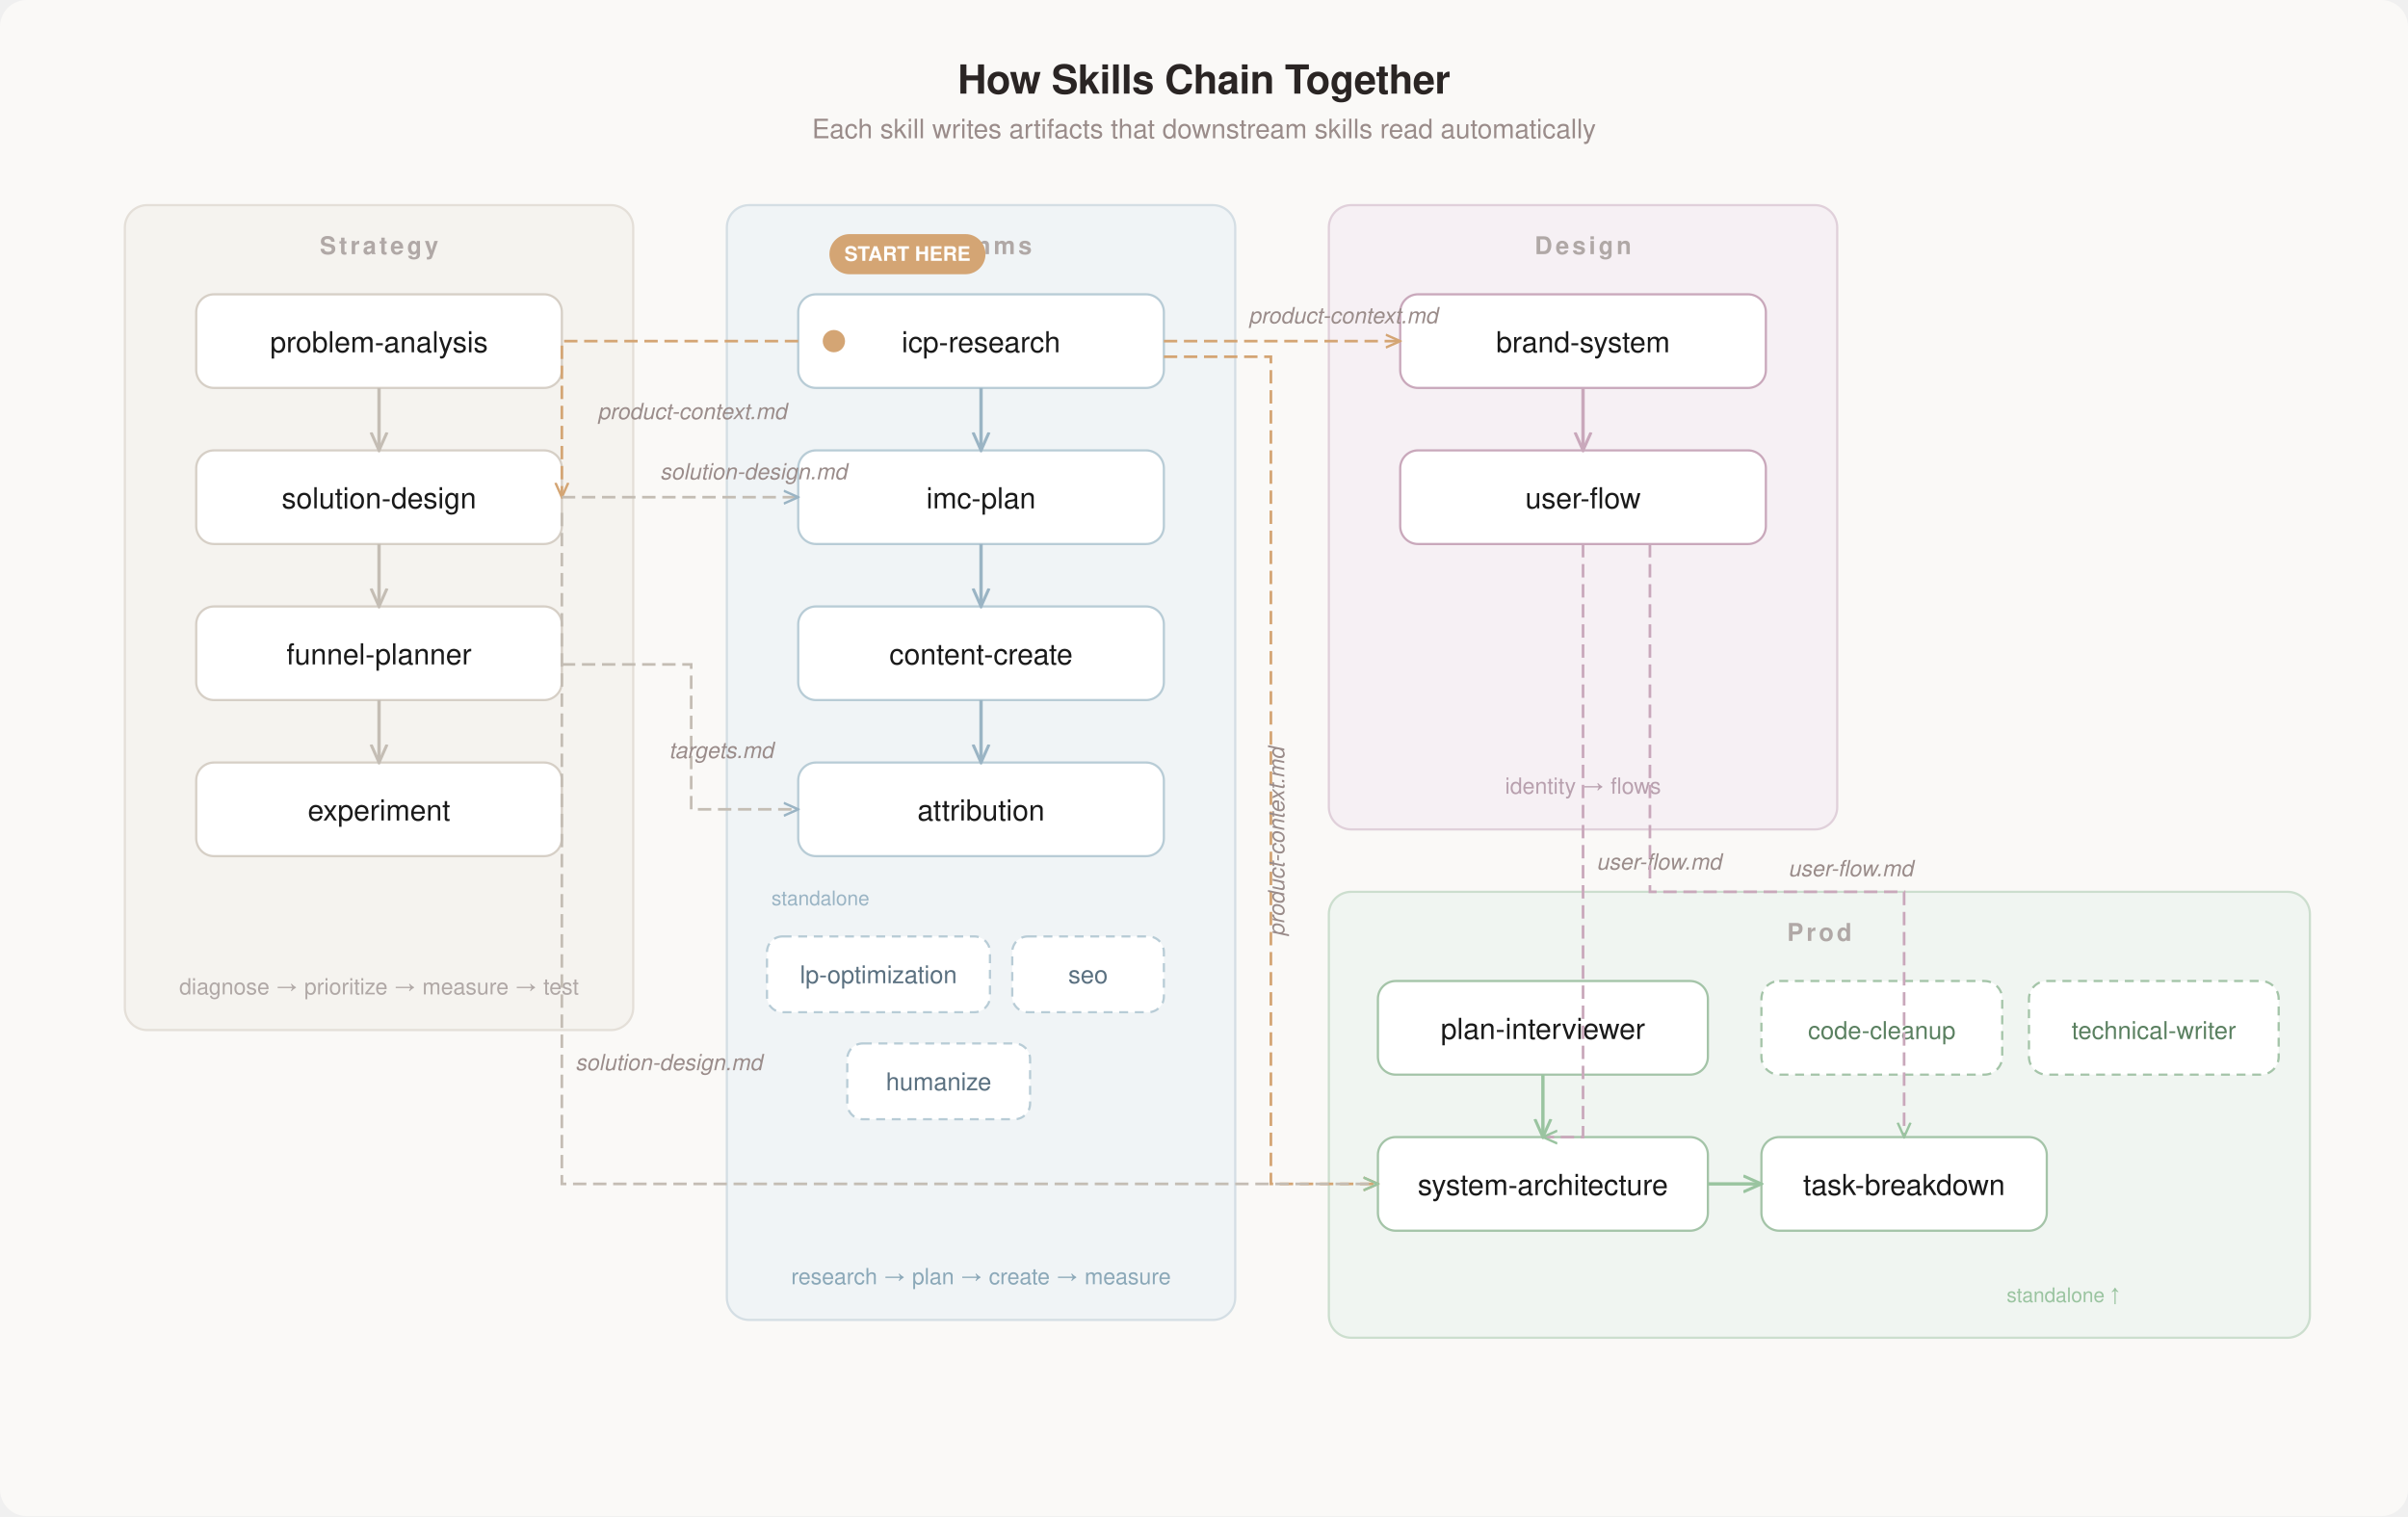
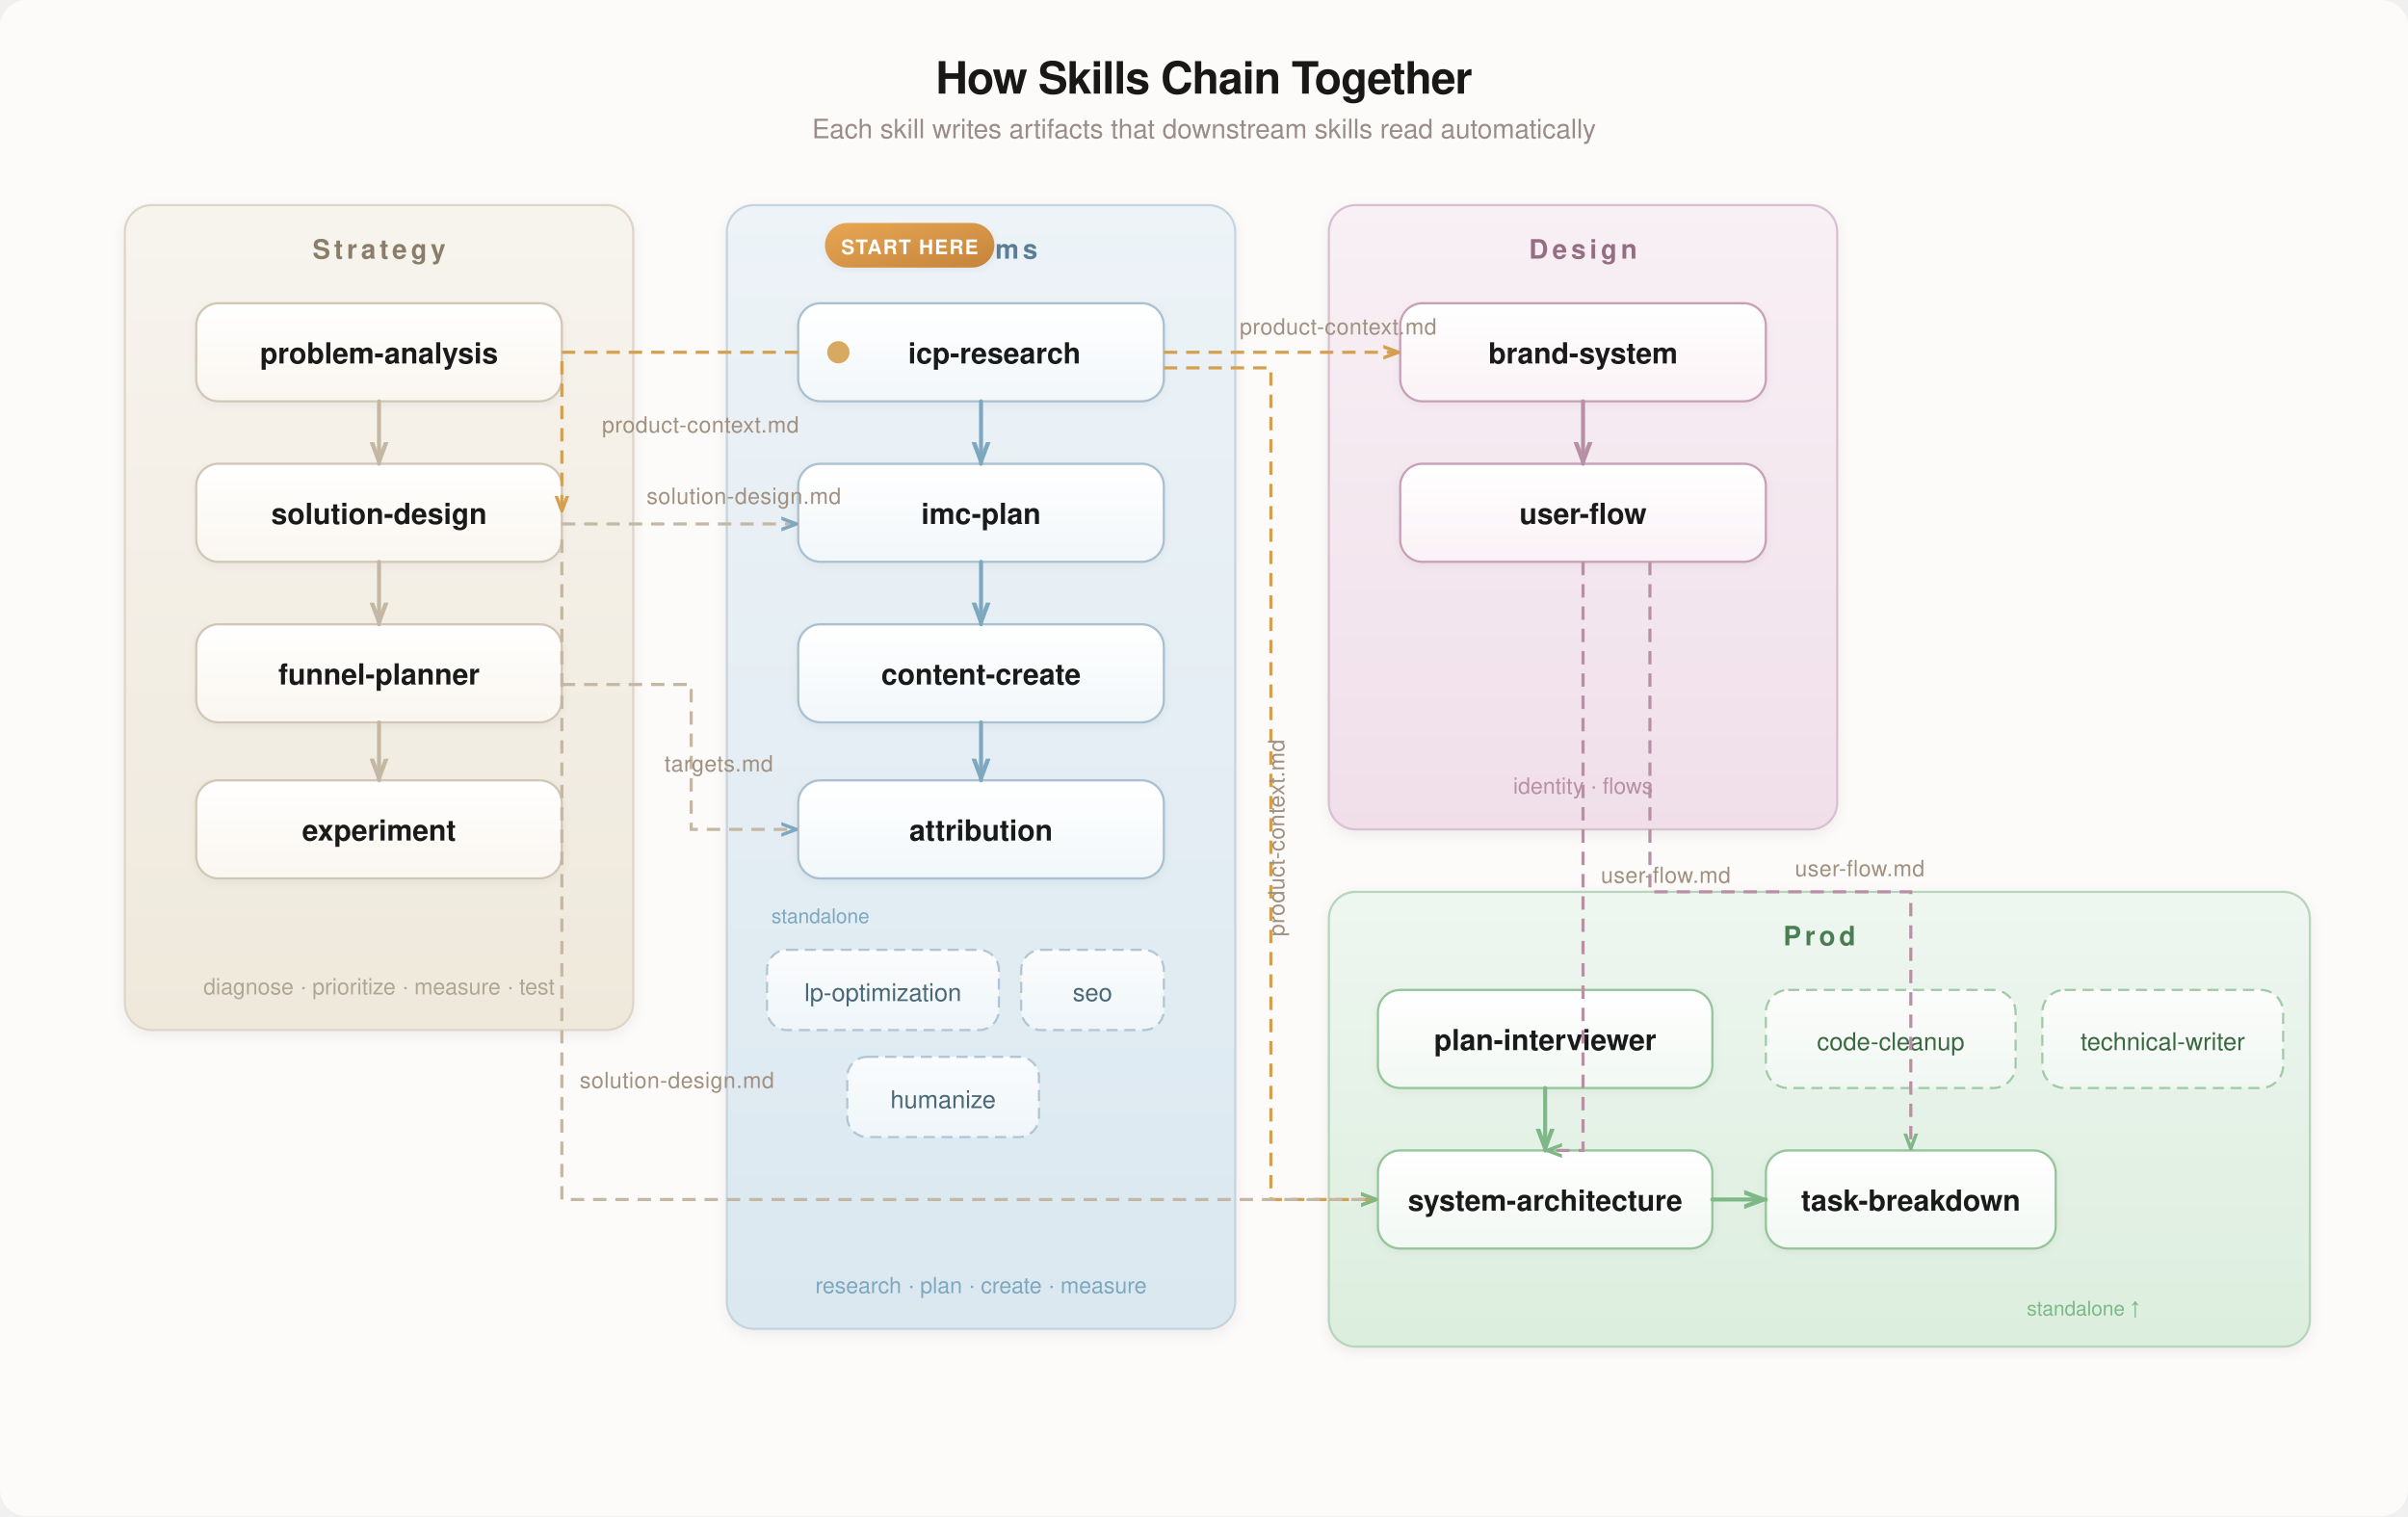
<svg xmlns="http://www.w3.org/2000/svg" viewBox="0 0 1080 680" fill="none">
  <style>
    text { font-family: -apple-system, BlinkMacSystemFont, 'Segoe UI', Helvetica, Arial, sans-serif; }
-     .label { font-size: 11px; fill: #8b8685; letter-spacing: 0.08em; }
-     .node-text { font-size: 13px; fill: #1a1a1a; font-weight: 500; }
-     .artifact { font-size: 10px; fill: #9a8c8a; font-style: italic; }
-     .stack-label { font-size: 11px; fill: #b0a8a6; font-weight: 600; letter-spacing: 0.12em; text-transform: uppercase; }
+     .node-text { font-size: 13px; fill: #1a1a1a; font-weight: 600; }
+     .artifact { font-size: 10px; fill: #a09080; font-weight: 500; letter-spacing: 0.02em; }
+     .stack-label { font-size: 12px; font-weight: 700; letter-spacing: 0.14em; text-transform: uppercase; }
+     .sub { font-size: 10px; font-weight: 400; }
+ 
+     @keyframes dash-flow {
+       to { stroke-dashoffset: -18; }
+     }
+     @keyframes pulse {
+       0%, 100% { opacity: 1; }
+       50% { opacity: 0.7; }
+     }
+     .flow-line {
+       stroke-dasharray: 6 4;
+       animation: dash-flow 1.2s linear infinite;
+     }
+     .badge {
+       animation: pulse 2s ease-in-out infinite;
+     }
  </style>
-   <rect width="1080" height="680" rx="12" fill="#faf9f7" />
-   <text x="540" y="42" text-anchor="middle" font-size="18" font-weight="600" fill="#2a2524" letter-spacing="-0.01em">How Skills Chain Together</text>
-   <text x="540" y="62" text-anchor="middle" font-size="12" fill="#9a8c8a">Each skill writes artifacts that downstream skills read automatically</text>
-   <rect x="56" y="92" width="228" height="370" rx="10" fill="#f5f3ef" stroke="#e4dfd8" stroke-width="1" />
-   <text x="170" y="114" text-anchor="middle" class="stack-label">Strategy</text>
-   <rect x="88" y="132" width="164" height="42" rx="8" fill="#ffffff" stroke="#d6cfc6" stroke-width="1" />
-   <text x="170" y="158" text-anchor="middle" class="node-text">problem-analysis</text>
-   <rect x="88" y="202" width="164" height="42" rx="8" fill="#ffffff" stroke="#d6cfc6" stroke-width="1" />
-   <text x="170" y="228" text-anchor="middle" class="node-text">solution-design</text>
-   <rect x="88" y="272" width="164" height="42" rx="8" fill="#ffffff" stroke="#d6cfc6" stroke-width="1" />
-   <text x="170" y="298" text-anchor="middle" class="node-text">funnel-planner</text>
-   <rect x="88" y="342" width="164" height="42" rx="8" fill="#ffffff" stroke="#d6cfc6" stroke-width="1" />
-   <text x="170" y="368" text-anchor="middle" class="node-text">experiment</text>
-   <line x1="170" y1="174" x2="170" y2="202" stroke="#c4bdb4" stroke-width="1.5" marker-end="url(#arrow-warm)" />
-   <line x1="170" y1="244" x2="170" y2="272" stroke="#c4bdb4" stroke-width="1.5" marker-end="url(#arrow-warm)" />
-   <line x1="170" y1="314" x2="170" y2="342" stroke="#c4bdb4" stroke-width="1.5" marker-end="url(#arrow-warm)" />
-   <text x="170" y="446" text-anchor="middle" font-size="10" fill="#b0a8a6">diagnose → prioritize → measure → test</text>
-   <rect x="326" y="92" width="228" height="500" rx="10" fill="#f0f4f6" stroke="#d4dee4" stroke-width="1" />
-   <text x="440" y="114" text-anchor="middle" class="stack-label">Comms</text>
-   <rect x="358" y="132" width="164" height="42" rx="8" fill="#ffffff" stroke="#b8ccd6" stroke-width="1" />
-   <circle cx="374" cy="153" r="5" fill="#d4a574" />
-   <text x="440" y="158" text-anchor="middle" class="node-text">icp-research</text>
-   <rect x="358" y="202" width="164" height="42" rx="8" fill="#ffffff" stroke="#b8ccd6" stroke-width="1" />
-   <text x="440" y="228" text-anchor="middle" class="node-text">imc-plan</text>
-   <rect x="358" y="272" width="164" height="42" rx="8" fill="#ffffff" stroke="#b8ccd6" stroke-width="1" />
-   <text x="440" y="298" text-anchor="middle" class="node-text">content-create</text>
-   <rect x="358" y="342" width="164" height="42" rx="8" fill="#ffffff" stroke="#b8ccd6" stroke-width="1" />
-   <text x="440" y="368" text-anchor="middle" class="node-text">attribution</text>
-   <rect x="344" y="420" width="100" height="34" rx="7" fill="#ffffff" stroke="#b8ccd6" stroke-width="1" stroke-dasharray="4 3" />
-   <text x="394" y="441" text-anchor="middle" font-size="11" fill="#5a7080">lp-optimization</text>
-   <rect x="454" y="420" width="68" height="34" rx="7" fill="#ffffff" stroke="#b8ccd6" stroke-width="1" stroke-dasharray="4 3" />
-   <text x="488" y="441" text-anchor="middle" font-size="11" fill="#5a7080">seo</text>
-   <rect x="380" y="468" width="82" height="34" rx="7" fill="#ffffff" stroke="#b8ccd6" stroke-width="1" stroke-dasharray="4 3" />
-   <text x="421" y="489" text-anchor="middle" font-size="11" fill="#5a7080">humanize</text>
-   <line x1="440" y1="174" x2="440" y2="202" stroke="#9ab4c4" stroke-width="1.5" marker-end="url(#arrow-cool)" />
-   <line x1="440" y1="244" x2="440" y2="272" stroke="#9ab4c4" stroke-width="1.5" marker-end="url(#arrow-cool)" />
-   <line x1="440" y1="314" x2="440" y2="342" stroke="#9ab4c4" stroke-width="1.5" marker-end="url(#arrow-cool)" />
-   <text x="346" y="406" font-size="9" fill="#9ab4c4">standalone</text>
-   <text x="440" y="576" text-anchor="middle" font-size="10" fill="#8ba8b8">research → plan → create → measure</text>
-   <rect x="372" y="105" width="70" height="18" rx="9" fill="#d4a574" />
-   <text x="407" y="117" text-anchor="middle" font-size="9" fill="#ffffff" font-weight="600">START HERE</text>
-   <rect x="596" y="92" width="228" height="280" rx="10" fill="#f6f0f4" stroke="#e0d0da" stroke-width="1" />
-   <text x="710" y="114" text-anchor="middle" class="stack-label">Design</text>
-   <rect x="628" y="132" width="164" height="42" rx="8" fill="#ffffff" stroke="#c9a8bb" stroke-width="1" />
-   <text x="710" y="158" text-anchor="middle" class="node-text">brand-system</text>
-   <rect x="628" y="202" width="164" height="42" rx="8" fill="#ffffff" stroke="#c9a8bb" stroke-width="1" />
-   <text x="710" y="228" text-anchor="middle" class="node-text">user-flow</text>
-   <line x1="710" y1="174" x2="710" y2="202" stroke="#c9a8bb" stroke-width="1.5" marker-end="url(#arrow-pink)" />
-   <text x="710" y="356" text-anchor="middle" font-size="10" fill="#b8a0ae">identity → flows</text>
-   <rect x="596" y="400" width="440" height="200" rx="10" fill="#f0f5f1" stroke="#ccdece" stroke-width="1" />
-   <text x="816" y="422" text-anchor="middle" class="stack-label">Prod</text>
-   <rect x="618" y="440" width="148" height="42" rx="8" fill="#ffffff" stroke="#a4c4a8" stroke-width="1" />
-   <text x="692" y="466" text-anchor="middle" class="node-text">plan-interviewer</text>
-   <rect x="618" y="510" width="148" height="42" rx="8" fill="#ffffff" stroke="#a4c4a8" stroke-width="1" />
-   <text x="692" y="536" text-anchor="middle" class="node-text">system-architecture</text>
-   <rect x="790" y="510" width="128" height="42" rx="8" fill="#ffffff" stroke="#a4c4a8" stroke-width="1" />
-   <text x="854" y="536" text-anchor="middle" class="node-text">task-breakdown</text>
-   <rect x="790" y="440" width="108" height="42" rx="8" fill="#ffffff" stroke="#a4c4a8" stroke-width="1" stroke-dasharray="4 3" />
-   <text x="844" y="466" text-anchor="middle" font-size="11" fill="#5a8060">code-cleanup</text>
-   <rect x="910" y="440" width="112" height="42" rx="8" fill="#ffffff" stroke="#a4c4a8" stroke-width="1" stroke-dasharray="4 3" />
-   <text x="966" y="466" text-anchor="middle" font-size="11" fill="#5a8060">technical-writer</text>
-   <line x1="692" y1="482" x2="692" y2="510" stroke="#9ac4a0" stroke-width="1.5" marker-end="url(#arrow-green)" />
-   <line x1="766" y1="531" x2="790" y2="531" stroke="#9ac4a0" stroke-width="1.5" marker-end="url(#arrow-green)" />
-   <text x="900" y="584" font-size="9" fill="#9ac4a0">standalone ↑</text>
-   <path d="M 358 153 L 252 153 L 252 223 " stroke="#d4a574" stroke-width="1.2" stroke-dasharray="6 3" fill="none" marker-end="url(#arrow-gold)" />
-   <text x="268" y="188" class="artifact">product-context.md</text>
-   <path d="M 522 153 L 628 153" stroke="#d4a574" stroke-width="1.2" stroke-dasharray="6 3" fill="none" marker-end="url(#arrow-gold)" />
-   <text x="560" y="145" class="artifact">product-context.md</text>
-   <path d="M 522 160 L 570 160 L 570 531 L 618 531" stroke="#d4a574" stroke-width="1.2" stroke-dasharray="6 3" fill="none" marker-end="url(#arrow-gold)" />
-   <text x="576" y="420" class="artifact" transform="rotate(-90, 576, 420)">product-context.md</text>
-   <path d="M 252 223 L 310 223 L 358 223" stroke="#c4bdb4" stroke-width="1.2" stroke-dasharray="6 3" fill="none" marker-end="url(#arrow-cool)" />
-   <text x="296" y="215" class="artifact">solution-design.md</text>
-   <path d="M 252 230 L 252 531 L 618 531" stroke="#c4bdb4" stroke-width="1.2" stroke-dasharray="6 3" fill="none" marker-end="url(#arrow-green)" />
-   <text x="258" y="480" class="artifact">solution-design.md</text>
-   <path d="M 252 298 L 310 298 L 310 363 L 358 363" stroke="#c4bdb4" stroke-width="1.2" stroke-dasharray="6 3" fill="none" marker-end="url(#arrow-cool)" />
-   <text x="300" y="340" class="artifact">targets.md</text>
-   <path d="M 710 244 L 710 510 L 692 510" stroke="#c9a8bb" stroke-width="1.2" stroke-dasharray="6 3" fill="none" marker-end="url(#arrow-green)" />
-   <text x="716" y="390" class="artifact">user-flow.md</text>
-   <path d="M 740 244 L 740 400 L 854 400 L 854 510" stroke="#c9a8bb" stroke-width="1.2" stroke-dasharray="6 3" fill="none" marker-end="url(#arrow-green)" />
-   <text x="802" y="393" class="artifact">user-flow.md</text>
  <defs>
+     <filter id="shadow" x="-4%" y="-4%" width="108%" height="116%">
+       <feDropShadow dx="0" dy="2" stdDeviation="3" flood-color="#000" flood-opacity="0.06" />
+     </filter>
+     <filter id="shadow-sm" x="-4%" y="-4%" width="108%" height="116%">
+       <feDropShadow dx="0" dy="1" stdDeviation="2" flood-color="#000" flood-opacity="0.05" />
+     </filter>
+     <linearGradient id="g-strategy" x1="0" y1="0" x2="0" y2="1">
+       <stop offset="0%" stop-color="#f7f4ee" />
+       <stop offset="100%" stop-color="#efe9dc" />
+     </linearGradient>
+     <linearGradient id="g-comms" x1="0" y1="0" x2="0" y2="1">
+       <stop offset="0%" stop-color="#edf3f7" />
+       <stop offset="100%" stop-color="#dbe8f0" />
+     </linearGradient>
+     <linearGradient id="g-design" x1="0" y1="0" x2="0" y2="1">
+       <stop offset="0%" stop-color="#f8f0f5" />
+       <stop offset="100%" stop-color="#f0dfe9" />
+     </linearGradient>
+     <linearGradient id="g-prod" x1="0" y1="0" x2="0" y2="1">
+       <stop offset="0%" stop-color="#eef6f0" />
+       <stop offset="100%" stop-color="#dceede" />
+     </linearGradient>
+     <linearGradient id="n-strategy" x1="0" y1="0" x2="0" y2="1">
+       <stop offset="0%" stop-color="#ffffff" />
+       <stop offset="100%" stop-color="#faf6f0" />
+     </linearGradient>
+     <linearGradient id="n-comms" x1="0" y1="0" x2="0" y2="1">
+       <stop offset="0%" stop-color="#ffffff" />
+       <stop offset="100%" stop-color="#f2f7fa" />
+     </linearGradient>
+     <linearGradient id="n-design" x1="0" y1="0" x2="0" y2="1">
+       <stop offset="0%" stop-color="#ffffff" />
+       <stop offset="100%" stop-color="#faf2f6" />
+     </linearGradient>
+     <linearGradient id="n-prod" x1="0" y1="0" x2="0" y2="1">
+       <stop offset="0%" stop-color="#ffffff" />
+       <stop offset="100%" stop-color="#f2f8f3" />
+     </linearGradient>
+     <linearGradient id="g-badge" x1="0" y1="0" x2="1" y2="1">
+       <stop offset="0%" stop-color="#e8a654" />
+       <stop offset="100%" stop-color="#c4843a" />
+     </linearGradient>
    <marker id="arrow-warm" viewBox="0 0 10 10" refX="9" refY="5" markerWidth="6" markerHeight="6" orient="auto-start-reverse">
-       <path d="M 0 1 L 9 5 L 0 9" fill="none" stroke="#c4bdb4" stroke-width="1.5" />
+       <path d="M 0 2 L 8 5 L 0 8" fill="none" stroke="#c4b8a4" stroke-width="1.8" stroke-linecap="round" stroke-linejoin="round" />
    </marker>
    <marker id="arrow-cool" viewBox="0 0 10 10" refX="9" refY="5" markerWidth="6" markerHeight="6" orient="auto-start-reverse">
-       <path d="M 0 1 L 9 5 L 0 9" fill="none" stroke="#9ab4c4" stroke-width="1.5" />
+       <path d="M 0 2 L 8 5 L 0 8" fill="none" stroke="#7da8c0" stroke-width="1.8" stroke-linecap="round" stroke-linejoin="round" />
    </marker>
    <marker id="arrow-pink" viewBox="0 0 10 10" refX="9" refY="5" markerWidth="6" markerHeight="6" orient="auto-start-reverse">
-       <path d="M 0 1 L 9 5 L 0 9" fill="none" stroke="#c9a8bb" stroke-width="1.5" />
+       <path d="M 0 2 L 8 5 L 0 8" fill="none" stroke="#b890a6" stroke-width="1.8" stroke-linecap="round" stroke-linejoin="round" />
    </marker>
    <marker id="arrow-green" viewBox="0 0 10 10" refX="9" refY="5" markerWidth="6" markerHeight="6" orient="auto-start-reverse">
-       <path d="M 0 1 L 9 5 L 0 9" fill="none" stroke="#9ac4a0" stroke-width="1.5" />
+       <path d="M 0 2 L 8 5 L 0 8" fill="none" stroke="#7db886" stroke-width="1.8" stroke-linecap="round" stroke-linejoin="round" />
    </marker>
    <marker id="arrow-gold" viewBox="0 0 10 10" refX="9" refY="5" markerWidth="6" markerHeight="6" orient="auto-start-reverse">
-       <path d="M 0 1 L 9 5 L 0 9" fill="none" stroke="#d4a574" stroke-width="1.5" />
+       <path d="M 0 2 L 8 5 L 0 8" fill="none" stroke="#d4a050" stroke-width="1.8" stroke-linecap="round" stroke-linejoin="round" />
    </marker>
  </defs>
+   <rect width="1080" height="680" rx="12" fill="#fcfbf9" />
+   <text x="540" y="42" text-anchor="middle" font-size="20" font-weight="700" fill="#1a1816" letter-spacing="-0.02em">How Skills Chain Together</text>
+   <text x="540" y="62" text-anchor="middle" font-size="12" fill="#9a8c8a" font-weight="400">Each skill writes artifacts that downstream skills read automatically</text>
+   <rect x="56" y="92" width="228" height="370" rx="12" fill="url(#g-strategy)" stroke="#ddd6c8" stroke-width="1" filter="url(#shadow)" />
+   <text x="170" y="116" text-anchor="middle" class="stack-label" fill="#8a7e6a">Strategy</text>
+   <rect x="88" y="136" width="164" height="44" rx="10" fill="url(#n-strategy)" stroke="#d0c7b6" stroke-width="1" filter="url(#shadow-sm)" />
+   <text x="170" y="163" text-anchor="middle" class="node-text">problem-analysis</text>
+   <rect x="88" y="208" width="164" height="44" rx="10" fill="url(#n-strategy)" stroke="#d0c7b6" stroke-width="1" filter="url(#shadow-sm)" />
+   <text x="170" y="235" text-anchor="middle" class="node-text">solution-design</text>
+   <rect x="88" y="280" width="164" height="44" rx="10" fill="url(#n-strategy)" stroke="#d0c7b6" stroke-width="1" filter="url(#shadow-sm)" />
+   <text x="170" y="307" text-anchor="middle" class="node-text">funnel-planner</text>
+   <rect x="88" y="350" width="164" height="44" rx="10" fill="url(#n-strategy)" stroke="#d0c7b6" stroke-width="1" filter="url(#shadow-sm)" />
+   <text x="170" y="377" text-anchor="middle" class="node-text">experiment</text>
+   <line x1="170" y1="180" x2="170" y2="208" stroke="#c4b8a4" stroke-width="1.8" stroke-linecap="round" marker-end="url(#arrow-warm)" />
+   <line x1="170" y1="252" x2="170" y2="280" stroke="#c4b8a4" stroke-width="1.8" stroke-linecap="round" marker-end="url(#arrow-warm)" />
+   <line x1="170" y1="324" x2="170" y2="350" stroke="#c4b8a4" stroke-width="1.8" stroke-linecap="round" marker-end="url(#arrow-warm)" />
+   <text x="170" y="446" text-anchor="middle" class="sub" fill="#b0a694">diagnose · prioritize · measure · test</text>
+   <rect x="326" y="92" width="228" height="504" rx="12" fill="url(#g-comms)" stroke="#c4d4e0" stroke-width="1" filter="url(#shadow)" />
+   <text x="440" y="116" text-anchor="middle" class="stack-label" fill="#5a7e96">Comms</text>
+   <rect x="370" y="100" width="76" height="20" rx="10" fill="url(#g-badge)" class="badge" filter="url(#shadow-sm)" />
+   <text x="408" y="114" text-anchor="middle" font-size="9" fill="#ffffff" font-weight="700" letter-spacing="0.06em">START HERE</text>
+   <rect x="358" y="136" width="164" height="44" rx="10" fill="url(#n-comms)" stroke="#a8c0d0" stroke-width="1" filter="url(#shadow-sm)" />
+   <circle cx="376" cy="158" r="5" fill="#d4a050" opacity="0.9" />
+   <text x="446" y="163" text-anchor="middle" class="node-text">icp-research</text>
+   <rect x="358" y="208" width="164" height="44" rx="10" fill="url(#n-comms)" stroke="#a8c0d0" stroke-width="1" filter="url(#shadow-sm)" />
+   <text x="440" y="235" text-anchor="middle" class="node-text">imc-plan</text>
+   <rect x="358" y="280" width="164" height="44" rx="10" fill="url(#n-comms)" stroke="#a8c0d0" stroke-width="1" filter="url(#shadow-sm)" />
+   <text x="440" y="307" text-anchor="middle" class="node-text">content-create</text>
+   <rect x="358" y="350" width="164" height="44" rx="10" fill="url(#n-comms)" stroke="#a8c0d0" stroke-width="1" filter="url(#shadow-sm)" />
+   <text x="440" y="377" text-anchor="middle" class="node-text">attribution</text>
+   <line x1="440" y1="180" x2="440" y2="208" stroke="#7da8c0" stroke-width="1.8" stroke-linecap="round" marker-end="url(#arrow-cool)" />
+   <line x1="440" y1="252" x2="440" y2="280" stroke="#7da8c0" stroke-width="1.8" stroke-linecap="round" marker-end="url(#arrow-cool)" />
+   <line x1="440" y1="324" x2="440" y2="350" stroke="#7da8c0" stroke-width="1.8" stroke-linecap="round" marker-end="url(#arrow-cool)" />
+   <text x="346" y="414" font-size="9" fill="#7da8c0" font-weight="500">standalone</text>
+   <rect x="344" y="426" width="104" height="36" rx="9" fill="url(#n-comms)" stroke="#a8c0d0" stroke-width="1" stroke-dasharray="5 3" opacity="0.85" />
+   <text x="396" y="449" text-anchor="middle" font-size="11" fill="#4a6878" font-weight="500">lp-optimization</text>
+   <rect x="458" y="426" width="64" height="36" rx="9" fill="url(#n-comms)" stroke="#a8c0d0" stroke-width="1" stroke-dasharray="5 3" opacity="0.85" />
+   <text x="490" y="449" text-anchor="middle" font-size="11" fill="#4a6878" font-weight="500">seo</text>
+   <rect x="380" y="474" width="86" height="36" rx="9" fill="url(#n-comms)" stroke="#a8c0d0" stroke-width="1" stroke-dasharray="5 3" opacity="0.85" />
+   <text x="423" y="497" text-anchor="middle" font-size="11" fill="#4a6878" font-weight="500">humanize</text>
+   <text x="440" y="580" text-anchor="middle" class="sub" fill="#7da8c0">research · plan · create · measure</text>
+   <rect x="596" y="92" width="228" height="280" rx="12" fill="url(#g-design)" stroke="#d8c0d0" stroke-width="1" filter="url(#shadow)" />
+   <text x="710" y="116" text-anchor="middle" class="stack-label" fill="#966e84">Design</text>
+   <rect x="628" y="136" width="164" height="44" rx="10" fill="url(#n-design)" stroke="#c8a0b6" stroke-width="1" filter="url(#shadow-sm)" />
+   <text x="710" y="163" text-anchor="middle" class="node-text">brand-system</text>
+   <rect x="628" y="208" width="164" height="44" rx="10" fill="url(#n-design)" stroke="#c8a0b6" stroke-width="1" filter="url(#shadow-sm)" />
+   <text x="710" y="235" text-anchor="middle" class="node-text">user-flow</text>
+   <line x1="710" y1="180" x2="710" y2="208" stroke="#b890a6" stroke-width="1.8" stroke-linecap="round" marker-end="url(#arrow-pink)" />
+   <text x="710" y="356" text-anchor="middle" class="sub" fill="#b890a6">identity · flows</text>
+   <rect x="596" y="400" width="440" height="204" rx="12" fill="url(#g-prod)" stroke="#b8d4bc" stroke-width="1" filter="url(#shadow)" />
+   <text x="816" y="424" text-anchor="middle" class="stack-label" fill="#4a7e52">Prod</text>
+   <rect x="618" y="444" width="150" height="44" rx="10" fill="url(#n-prod)" stroke="#94c49a" stroke-width="1" filter="url(#shadow-sm)" />
+   <text x="693" y="471" text-anchor="middle" class="node-text">plan-interviewer</text>
+   <rect x="618" y="516" width="150" height="44" rx="10" fill="url(#n-prod)" stroke="#94c49a" stroke-width="1" filter="url(#shadow-sm)" />
+   <text x="693" y="543" text-anchor="middle" class="node-text">system-architecture</text>
+   <rect x="792" y="516" width="130" height="44" rx="10" fill="url(#n-prod)" stroke="#94c49a" stroke-width="1" filter="url(#shadow-sm)" />
+   <text x="857" y="543" text-anchor="middle" class="node-text">task-breakdown</text>
+   <rect x="792" y="444" width="112" height="44" rx="10" fill="url(#n-prod)" stroke="#94c49a" stroke-width="1" stroke-dasharray="5 3" opacity="0.85" />
+   <text x="848" y="471" text-anchor="middle" font-size="11" fill="#3a6840" font-weight="500">code-cleanup</text>
+   <rect x="916" y="444" width="108" height="44" rx="10" fill="url(#n-prod)" stroke="#94c49a" stroke-width="1" stroke-dasharray="5 3" opacity="0.85" />
+   <text x="970" y="471" text-anchor="middle" font-size="11" fill="#3a6840" font-weight="500">technical-writer</text>
+   <line x1="693" y1="488" x2="693" y2="516" stroke="#7db886" stroke-width="1.8" stroke-linecap="round" marker-end="url(#arrow-green)" />
+   <line x1="768" y1="538" x2="792" y2="538" stroke="#7db886" stroke-width="1.8" stroke-linecap="round" marker-end="url(#arrow-green)" />
+   <text x="960" y="590" text-anchor="end" font-size="9" fill="#7db886" font-weight="500">standalone ↑</text>
+   <path d="M 358 158 L 252 158 L 252 230" stroke="#d4a050" stroke-width="1.4" fill="none" class="flow-line" marker-end="url(#arrow-gold)" />
+   <text x="270" y="194" class="artifact">product-context.md</text>
+   <path d="M 522 158 L 628 158" stroke="#d4a050" stroke-width="1.4" fill="none" class="flow-line" marker-end="url(#arrow-gold)" />
+   <text x="556" y="150" class="artifact">product-context.md</text>
+   <path d="M 522 165 L 570 165 L 570 538 L 618 538" stroke="#d4a050" stroke-width="1.4" fill="none" class="flow-line" marker-end="url(#arrow-gold)" />
+   <text x="576" y="420" class="artifact" transform="rotate(-90, 576, 420)">product-context.md</text>
+   <path d="M 252 235 L 310 235 L 358 235" stroke="#c4b8a4" stroke-width="1.4" fill="none" class="flow-line" marker-end="url(#arrow-cool)" />
+   <text x="290" y="226" class="artifact">solution-design.md</text>
+   <path d="M 252 242 L 252 538 L 618 538" stroke="#c4b8a4" stroke-width="1.4" fill="none" class="flow-line" marker-end="url(#arrow-green)" />
+   <text x="260" y="488" class="artifact">solution-design.md</text>
+   <path d="M 252 307 L 310 307 L 310 372 L 358 372" stroke="#c4b8a4" stroke-width="1.4" fill="none" class="flow-line" marker-end="url(#arrow-cool)" />
+   <text x="298" y="346" class="artifact">targets.md</text>
+   <path d="M 710 252 L 710 516 L 693 516" stroke="#b890a6" stroke-width="1.4" fill="none" class="flow-line" marker-end="url(#arrow-green)" />
+   <text x="718" y="396" class="artifact">user-flow.md</text>
+   <path d="M 740 252 L 740 400 L 857 400 L 857 516" stroke="#b890a6" stroke-width="1.4" fill="none" class="flow-line" marker-end="url(#arrow-green)" />
+   <text x="805" y="393" class="artifact">user-flow.md</text>
</svg>
